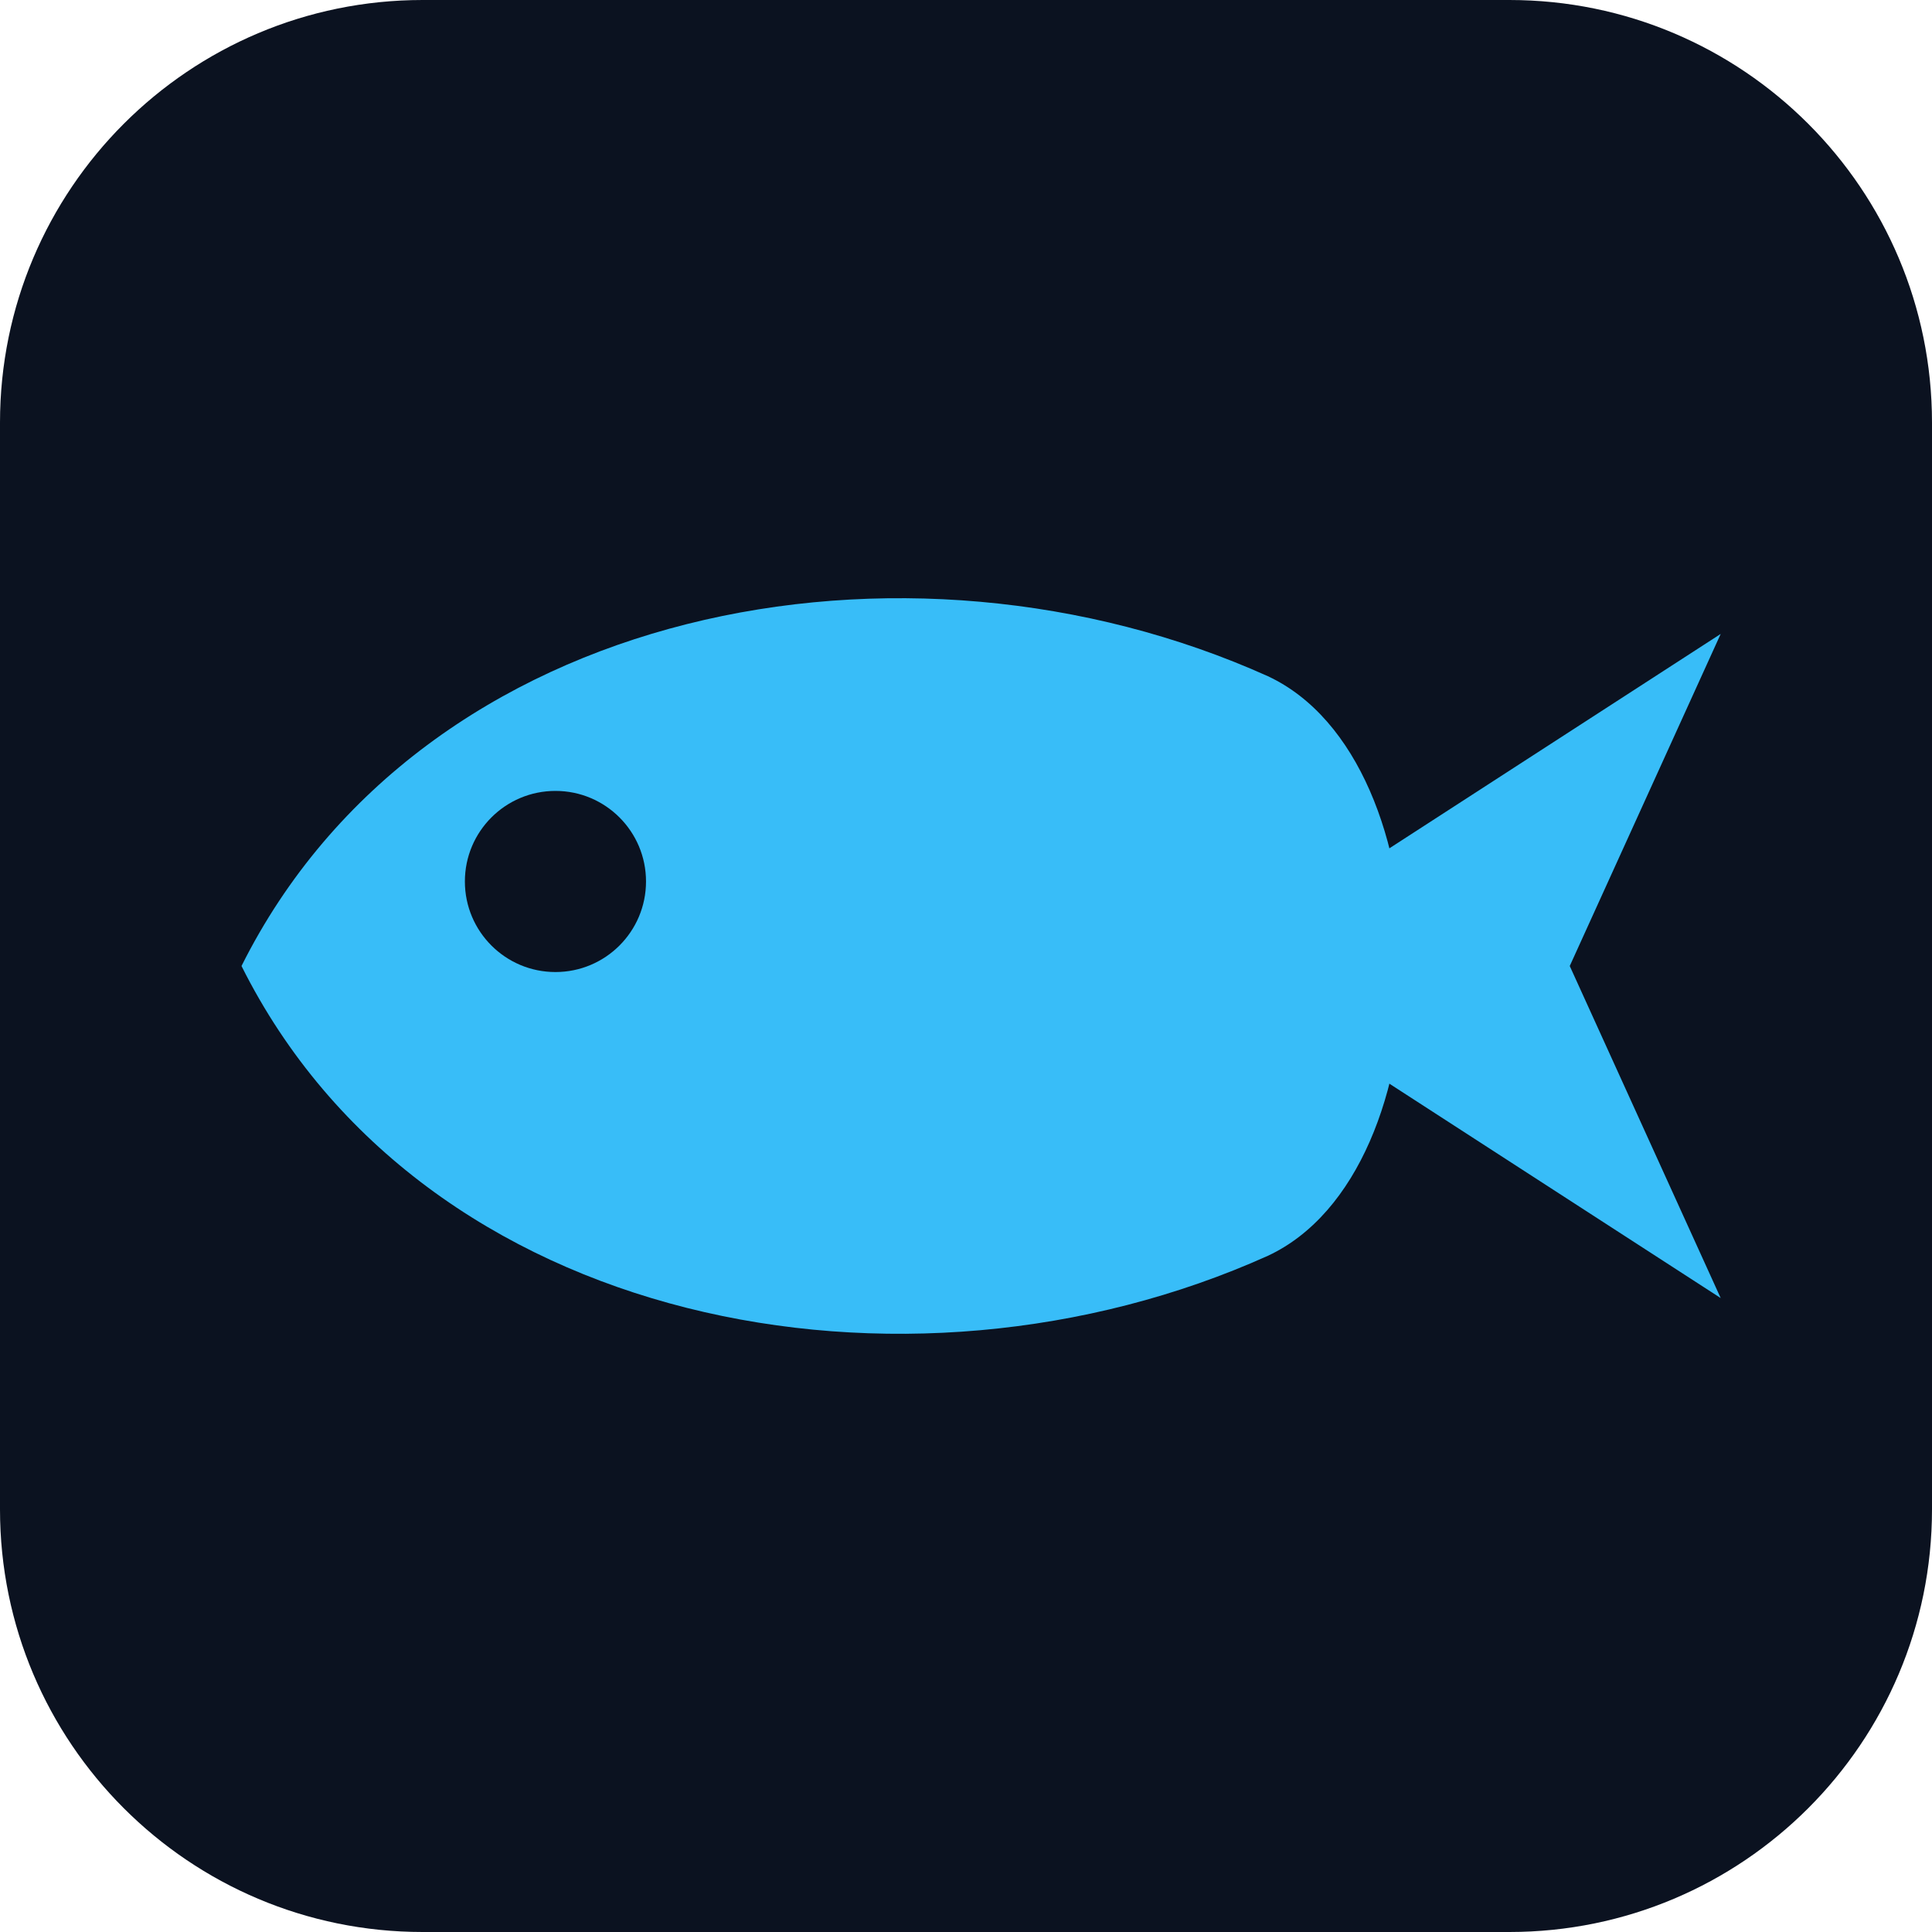
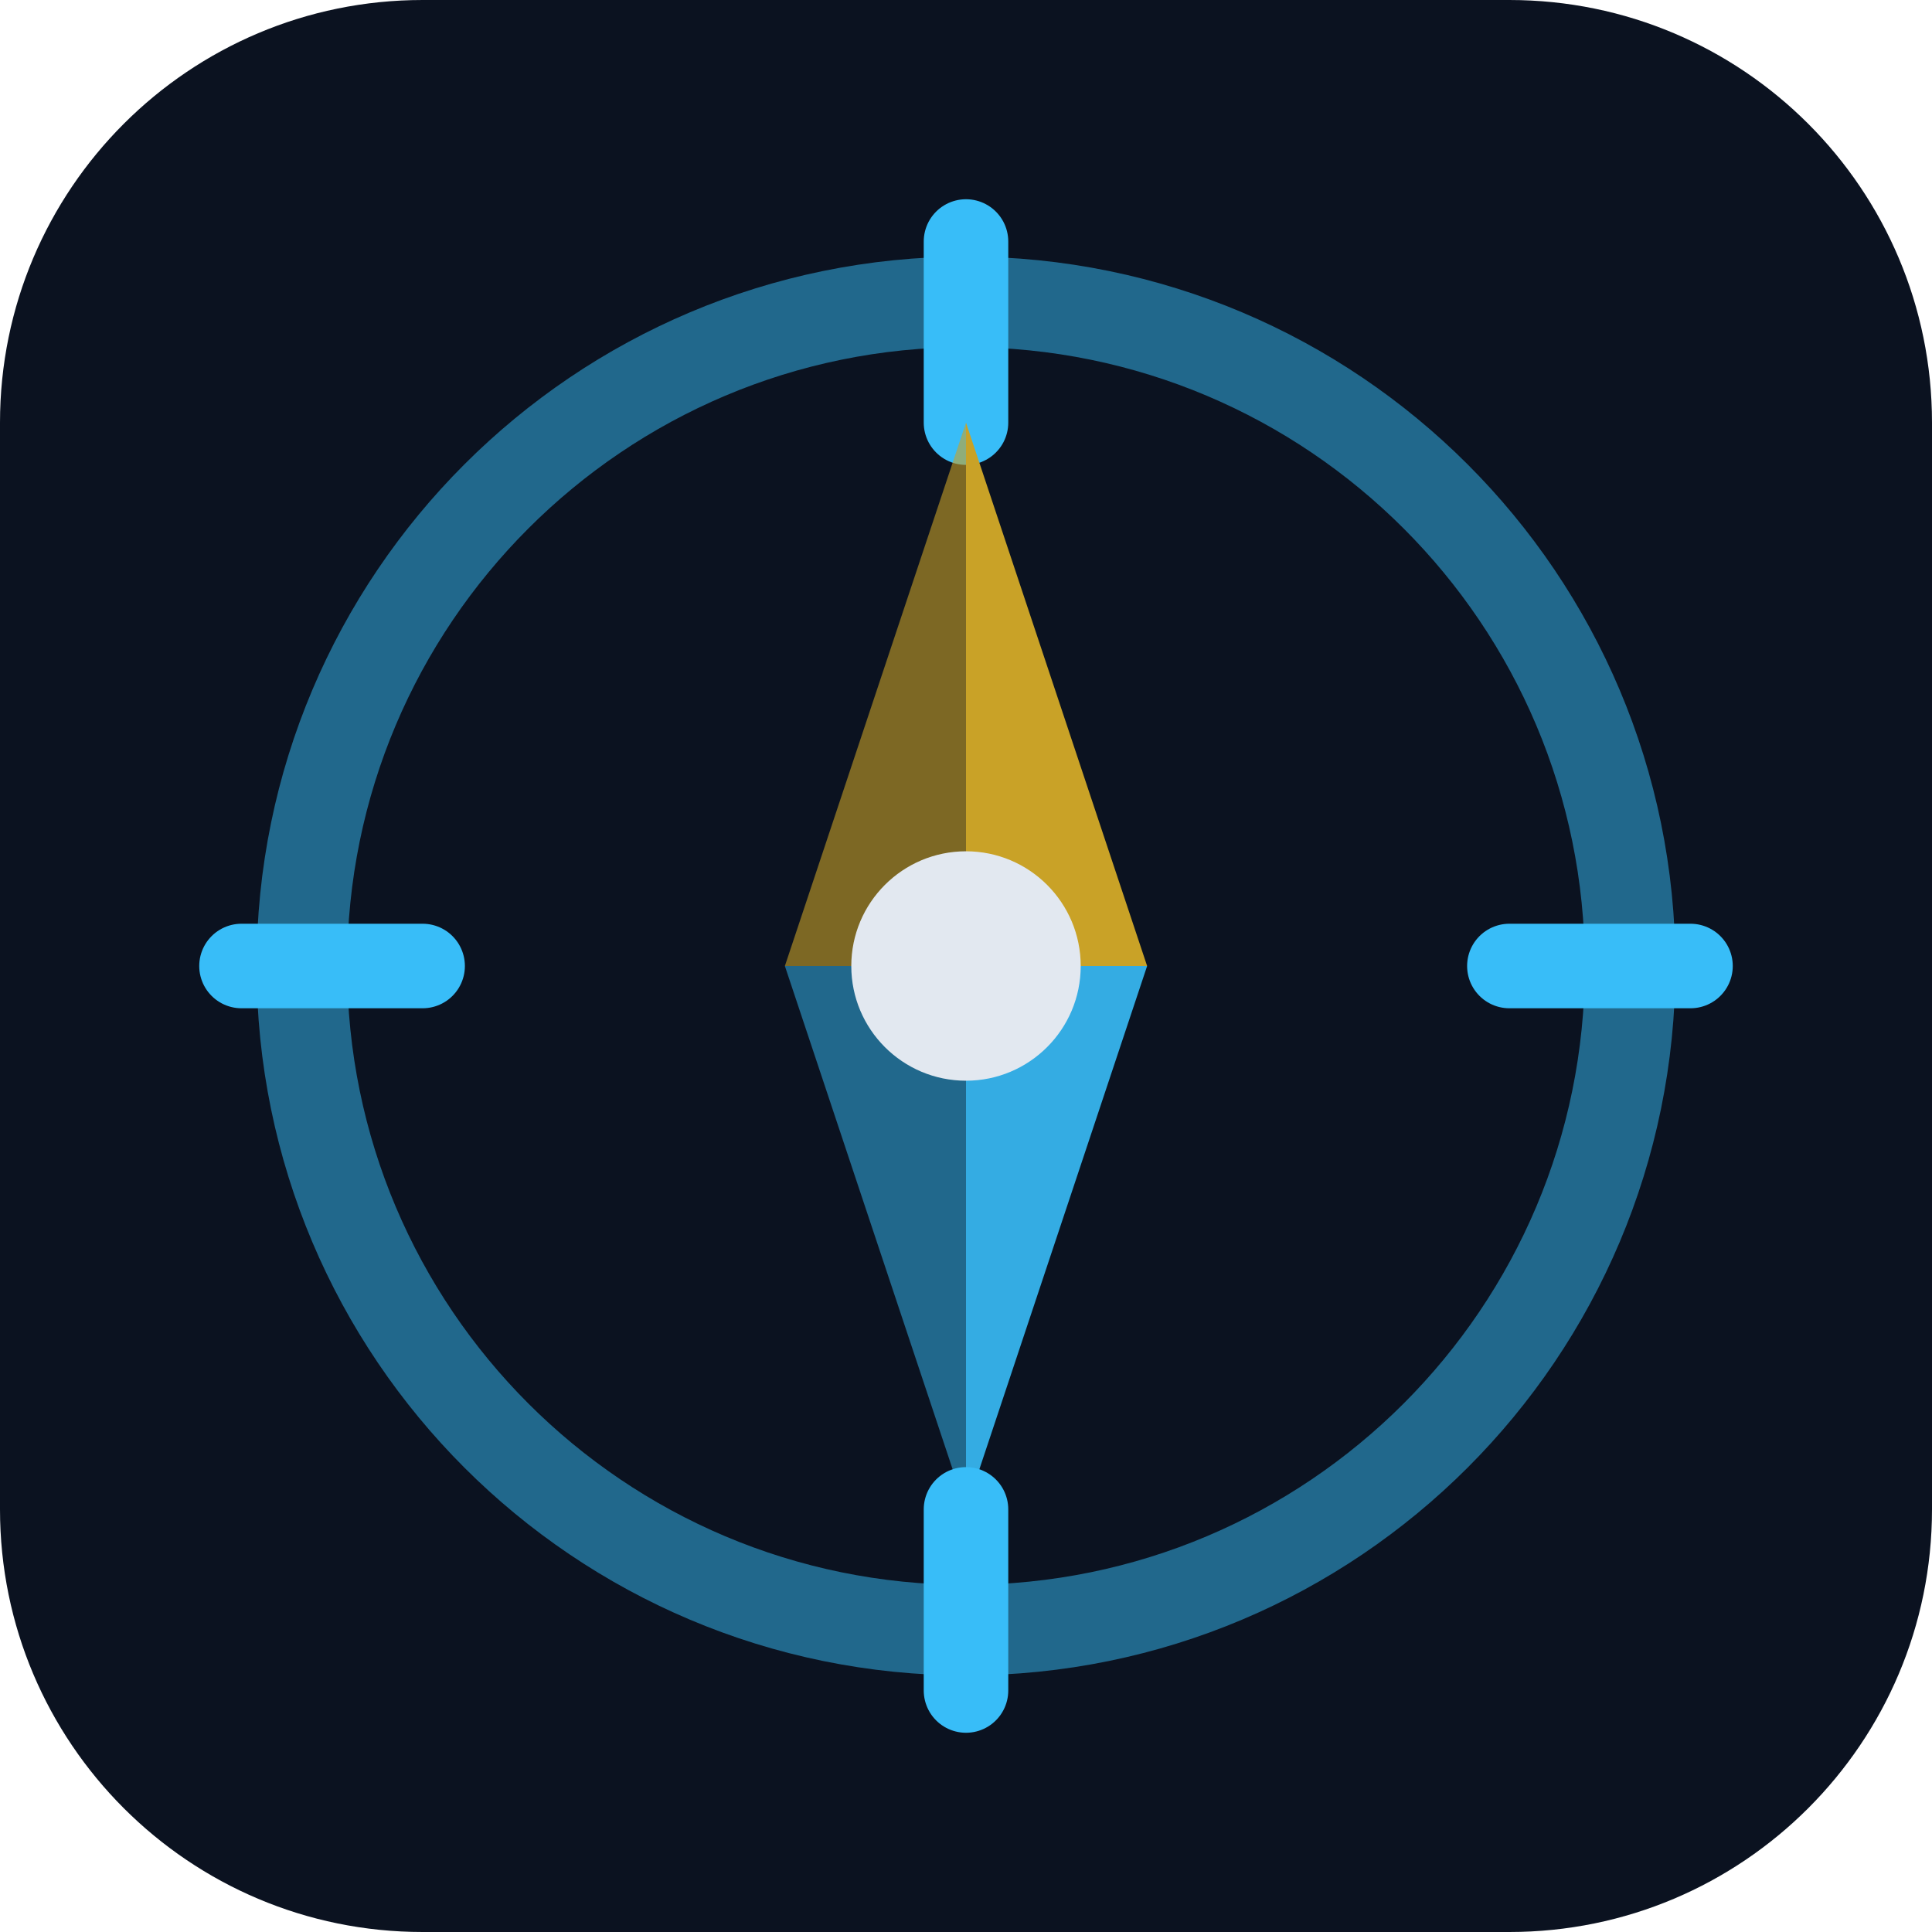
<svg xmlns="http://www.w3.org/2000/svg" viewBox="0 0 32 32">
  <rect width="32" height="32" rx="7" fill="#0b1220" />
-   <g fill="#38bdf8">
-     <path d="M4 16 C7 10, 15 8.5, 21 11.2 C24 12.6, 24 19.4, 21 20.8 C15 23.5, 7 22, 4 16 Z" />
-     <path d="M20 16 L28.5 10.5 L26 16 L28.5 21.5 Z" />
+   <circle cx="16" cy="16" r="11" fill="none" stroke="#38bdf8" stroke-width="1.5" opacity="0.5" />
+   <g stroke="#38bdf8" stroke-width="1.4" stroke-linecap="round">
+     <line x1="16" y1="4" x2="16" y2="7" />
+     <line x1="16" y1="25" x2="16" y2="28" />
+     <line x1="4" y1="16" x2="7" y2="16" />
+     <line x1="25" y1="16" x2="28" y2="16" />
  </g>
-   <circle cx="9.2" cy="14.6" r="1.5" fill="#0b1220" />
+   <path d="M16 7 L19 16 L16 16 Z" fill="#c9a227" />
+   <path d="M16 7 L13 16 L16 16 Z" fill="#c9a227" opacity="0.6" />
+   <path d="M16 16 L19 16 L16 25 Z" fill="#38bdf8" opacity="0.9" />
+   <path d="M16 16 L13 16 L16 25 Z" fill="#38bdf8" opacity="0.5" />
+   <circle cx="16" cy="16" r="1.9" fill="#e2e8f0" />
</svg>
